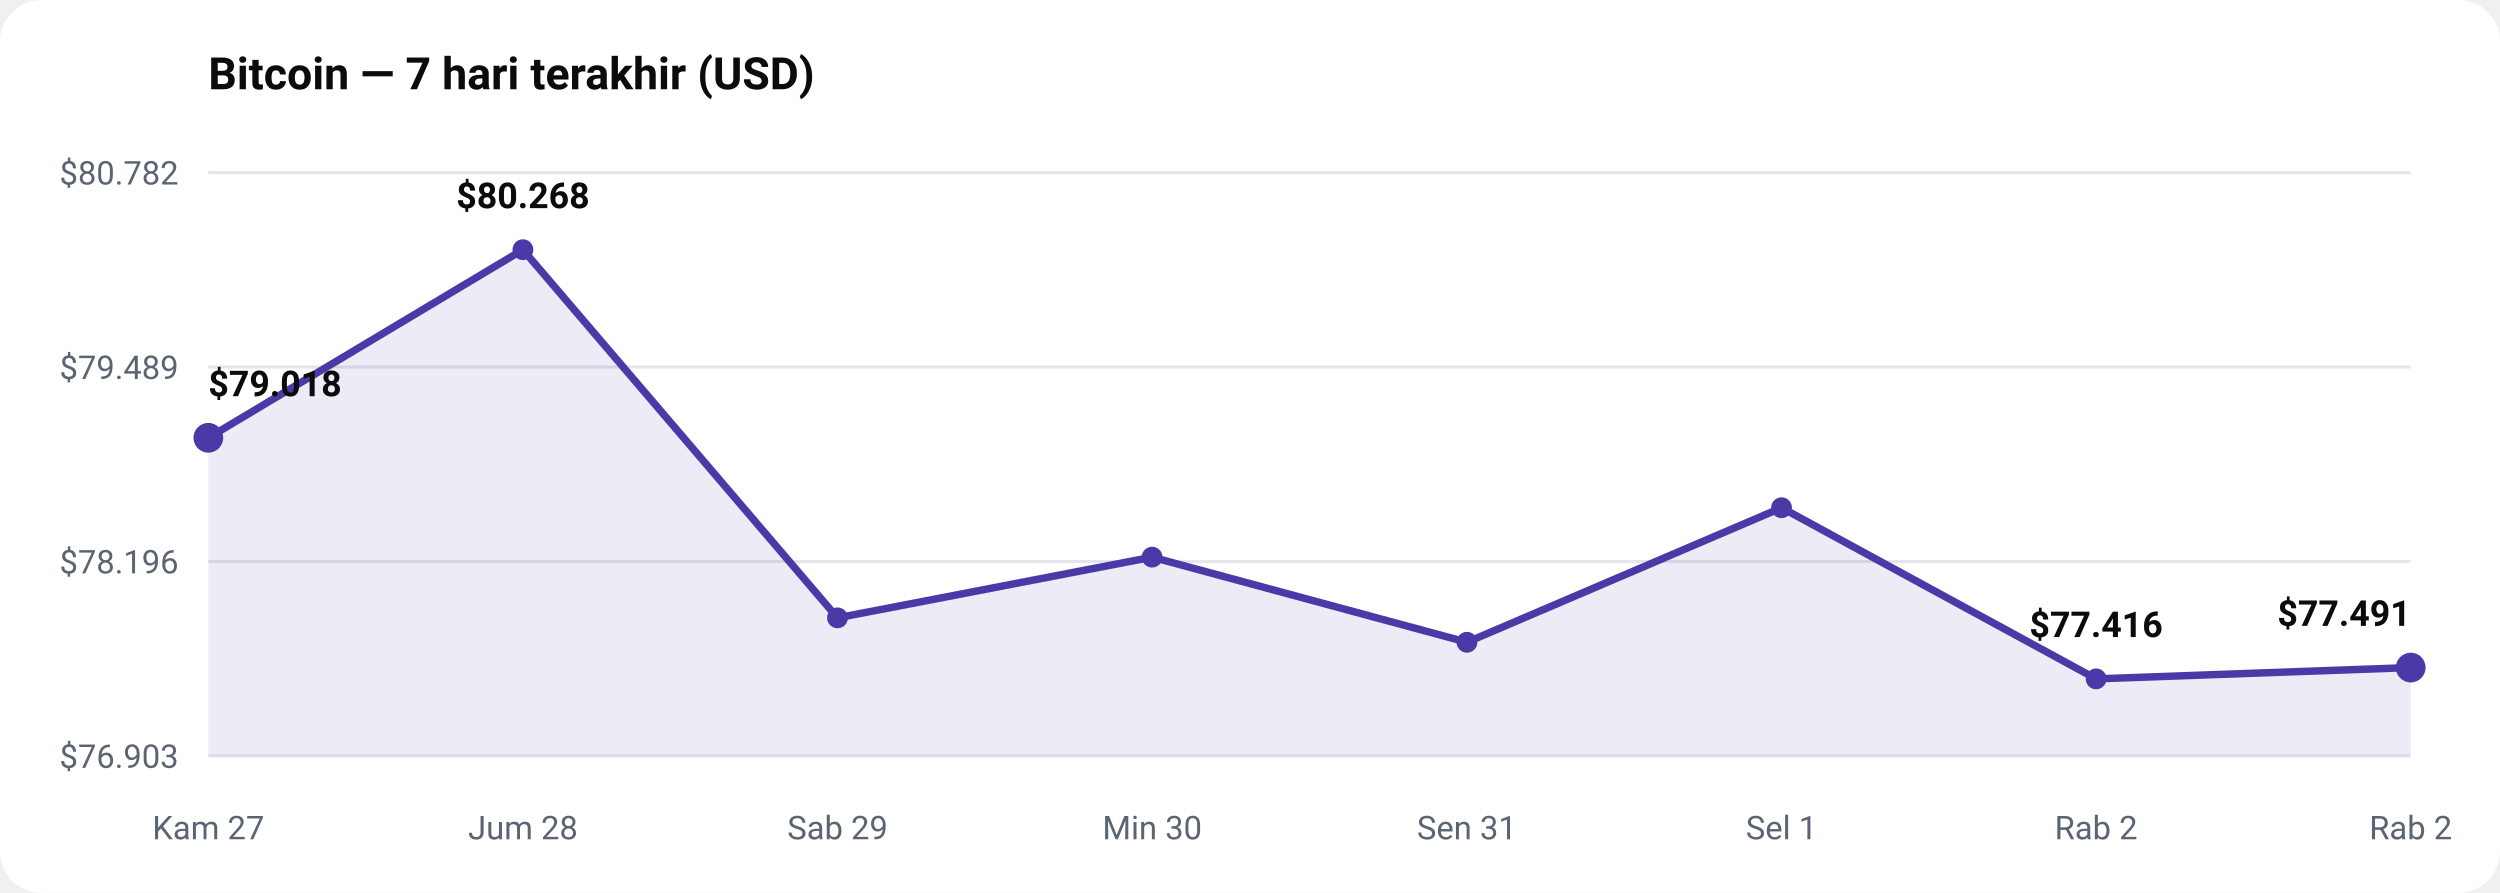
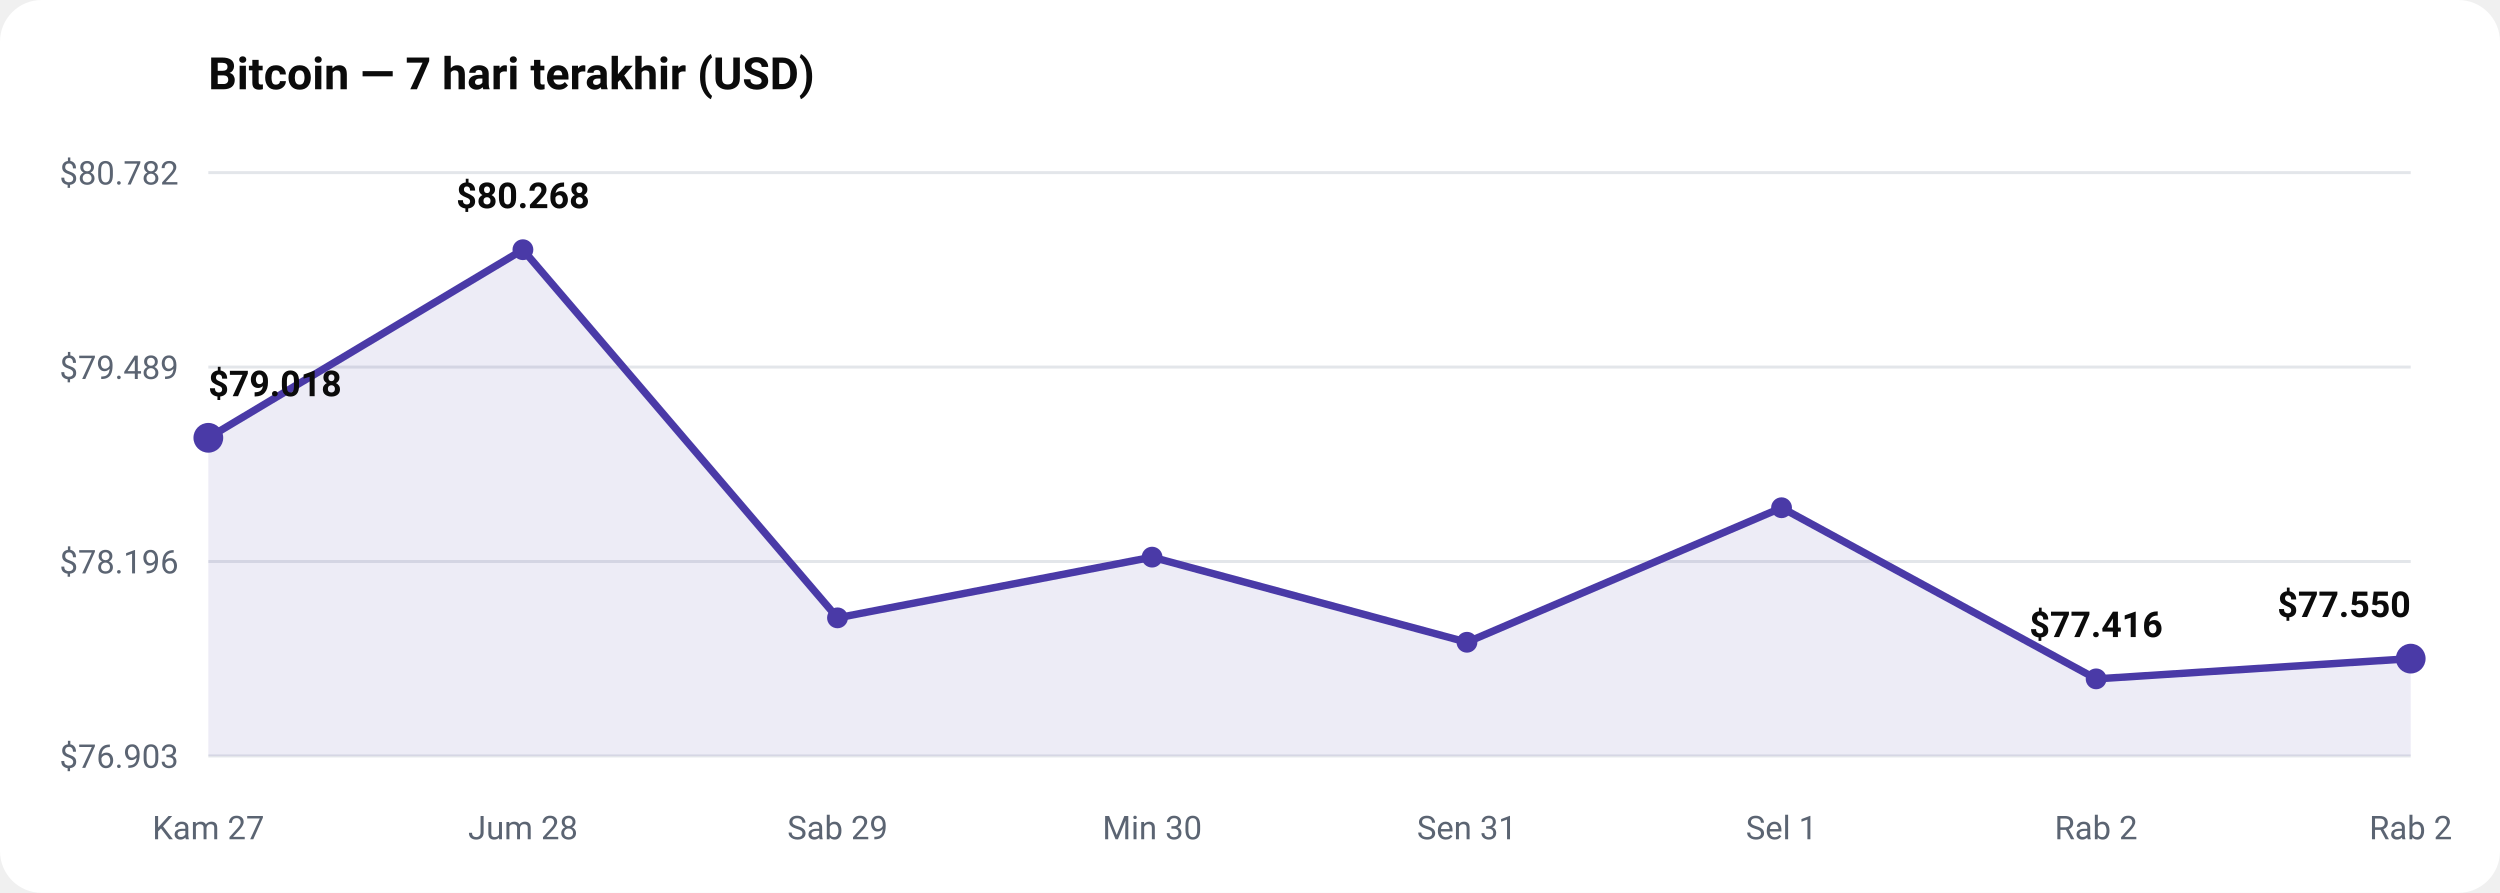
<svg xmlns="http://www.w3.org/2000/svg" viewBox="0 0 840 300" width="100%" role="img" aria-label="Bitcoin — 7 hari terakhir (USD)" style="max-width:840px;height:auto;font-family:-apple-system,BlinkMacSystemFont,'Segoe UI',Roboto,sans-serif">
  <rect width="840" height="300" rx="14" fill="#ffffff" />
  <text x="70" y="30" font-size="15" fill="#0b0b0b" font-weight="700" text-anchor="start">Bitcoin — 7 hari terakhir (USD)</text>
  <line x1="70" y1="254" x2="810" y2="254" stroke="#e3e6ea" stroke-width="1" />
  <text x="60" y="258" font-size="11" fill="#5b6472" font-weight="400" text-anchor="end">$76.903</text>
  <line x1="70" y1="188.667" x2="810" y2="188.667" stroke="#e3e6ea" stroke-width="1" />
  <text x="60" y="192.667" font-size="11" fill="#5b6472" font-weight="400" text-anchor="end">$78.196</text>
  <line x1="70" y1="123.333" x2="810" y2="123.333" stroke="#e3e6ea" stroke-width="1" />
  <text x="60" y="127.333" font-size="11" fill="#5b6472" font-weight="400" text-anchor="end">$79.489</text>
  <line x1="70" y1="58" x2="810" y2="58" stroke="#e3e6ea" stroke-width="1" />
  <text x="60" y="62" font-size="11" fill="#5b6472" font-weight="400" text-anchor="end">$80.782</text>
-   <path d="M70.0,147.1 L175.7,83.9 L281.4,207.6 L387.1,187.2 L492.9,215.8 L598.6,170.6 L704.3,228.1 L810.0,224.3 L810.0,254.0 L70.0,254.0 Z" fill="#4A3AA7" opacity="0.10" />
-   <path d="M70.0,147.1 L175.7,83.9 L281.4,207.6 L387.1,187.2 L492.9,215.8 L598.6,170.6 L704.3,228.1 L810.0,224.3" fill="none" stroke="#4A3AA7" stroke-width="2.5" stroke-linejoin="round" stroke-linecap="round" />
+   <path d="M70.0,147.1 L175.7,83.9 L281.4,207.6 L387.1,187.2 L492.9,215.8 L598.6,170.6 L704.3,228.1 L810.0,221.3 L810.0,254.0 L70.0,254.0 Z" fill="#4A3AA7" opacity="0.10" />
+   <path d="M70.0,147.1 L175.7,83.9 L281.4,207.6 L387.1,187.2 L492.9,215.8 L598.6,170.6 L704.3,228.1 L810.0,221.3" fill="none" stroke="#4A3AA7" stroke-width="2.5" stroke-linejoin="round" stroke-linecap="round" />
  <circle cx="70.0" cy="147.1" r="5" fill="#4A3AA7" />
  <text x="70" y="133.125" font-size="12" fill="#0b0b0b" font-weight="650" text-anchor="start">$79.018</text>
  <text x="70" y="282" font-size="11" fill="#5b6472" font-weight="400" text-anchor="middle">Kam 27</text>
  <circle cx="175.7" cy="83.9" r="3.5" fill="#4A3AA7" />
  <text x="175.714" y="69.941" font-size="12" fill="#0b0b0b" font-weight="650" text-anchor="middle">$80.268</text>
  <text x="175.714" y="282" font-size="11" fill="#5b6472" font-weight="400" text-anchor="middle">Jum 28</text>
  <circle cx="281.4" cy="207.6" r="3.5" fill="#4A3AA7" />
  <text x="281.429" y="282" font-size="11" fill="#5b6472" font-weight="400" text-anchor="middle">Sab 29</text>
  <circle cx="387.1" cy="187.2" r="3.5" fill="#4A3AA7" />
  <text x="387.143" y="282" font-size="11" fill="#5b6472" font-weight="400" text-anchor="middle">Min 30</text>
  <circle cx="492.9" cy="215.8" r="3.5" fill="#4A3AA7" />
  <text x="492.857" y="282" font-size="11" fill="#5b6472" font-weight="400" text-anchor="middle">Sen 31</text>
  <circle cx="598.6" cy="170.6" r="3.5" fill="#4A3AA7" />
  <text x="598.571" y="282" font-size="11" fill="#5b6472" font-weight="400" text-anchor="middle">Sel 1</text>
  <circle cx="704.3" cy="228.1" r="3.5" fill="#4A3AA7" />
  <text x="704.286" y="214.059" font-size="12" fill="#0b0b0b" font-weight="650" text-anchor="middle">$77.416</text>
  <text x="704.286" y="282" font-size="11" fill="#5b6472" font-weight="400" text-anchor="middle">Rab 2</text>
-   <circle cx="810.0" cy="224.3" r="5" fill="#4A3AA7" />
-   <text x="810" y="210.289" font-size="12" fill="#0b0b0b" font-weight="650" text-anchor="end">$77.491</text>
+   <circle cx="810.0" cy="221.3" r="5" fill="#4A3AA7" />
+   <text x="810" y="207.32" font-size="12" fill="#0b0b0b" font-weight="650" text-anchor="end">$77.550</text>
  <text x="810" y="282" font-size="11" fill="#5b6472" font-weight="400" text-anchor="middle">Rab 2</text>
</svg>
